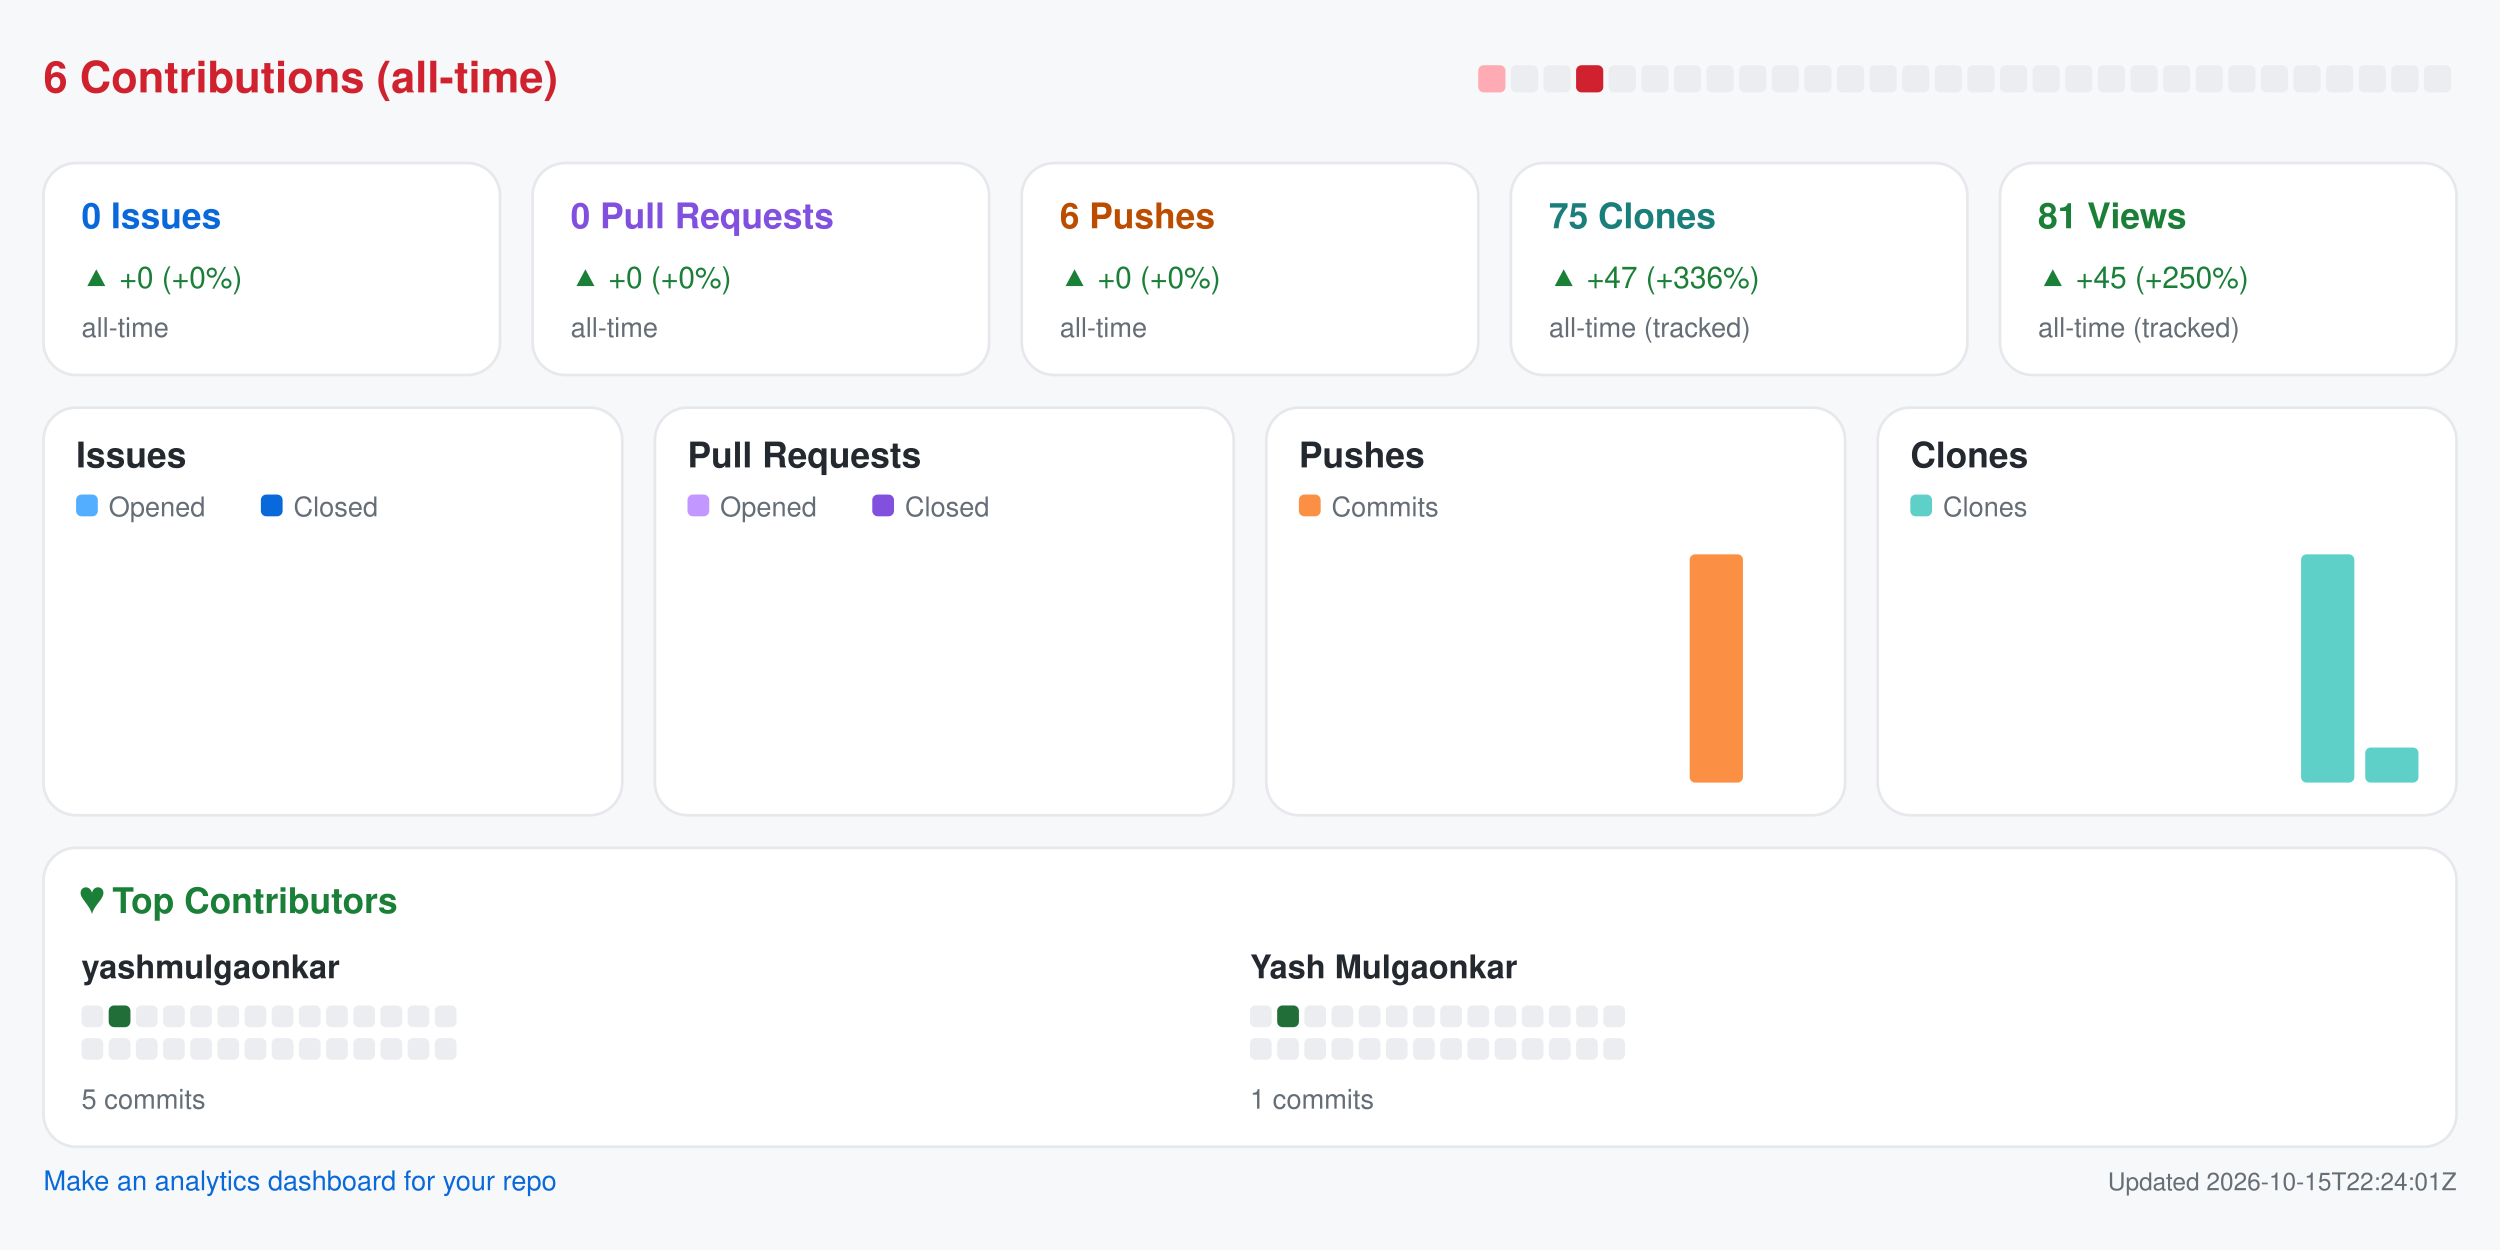
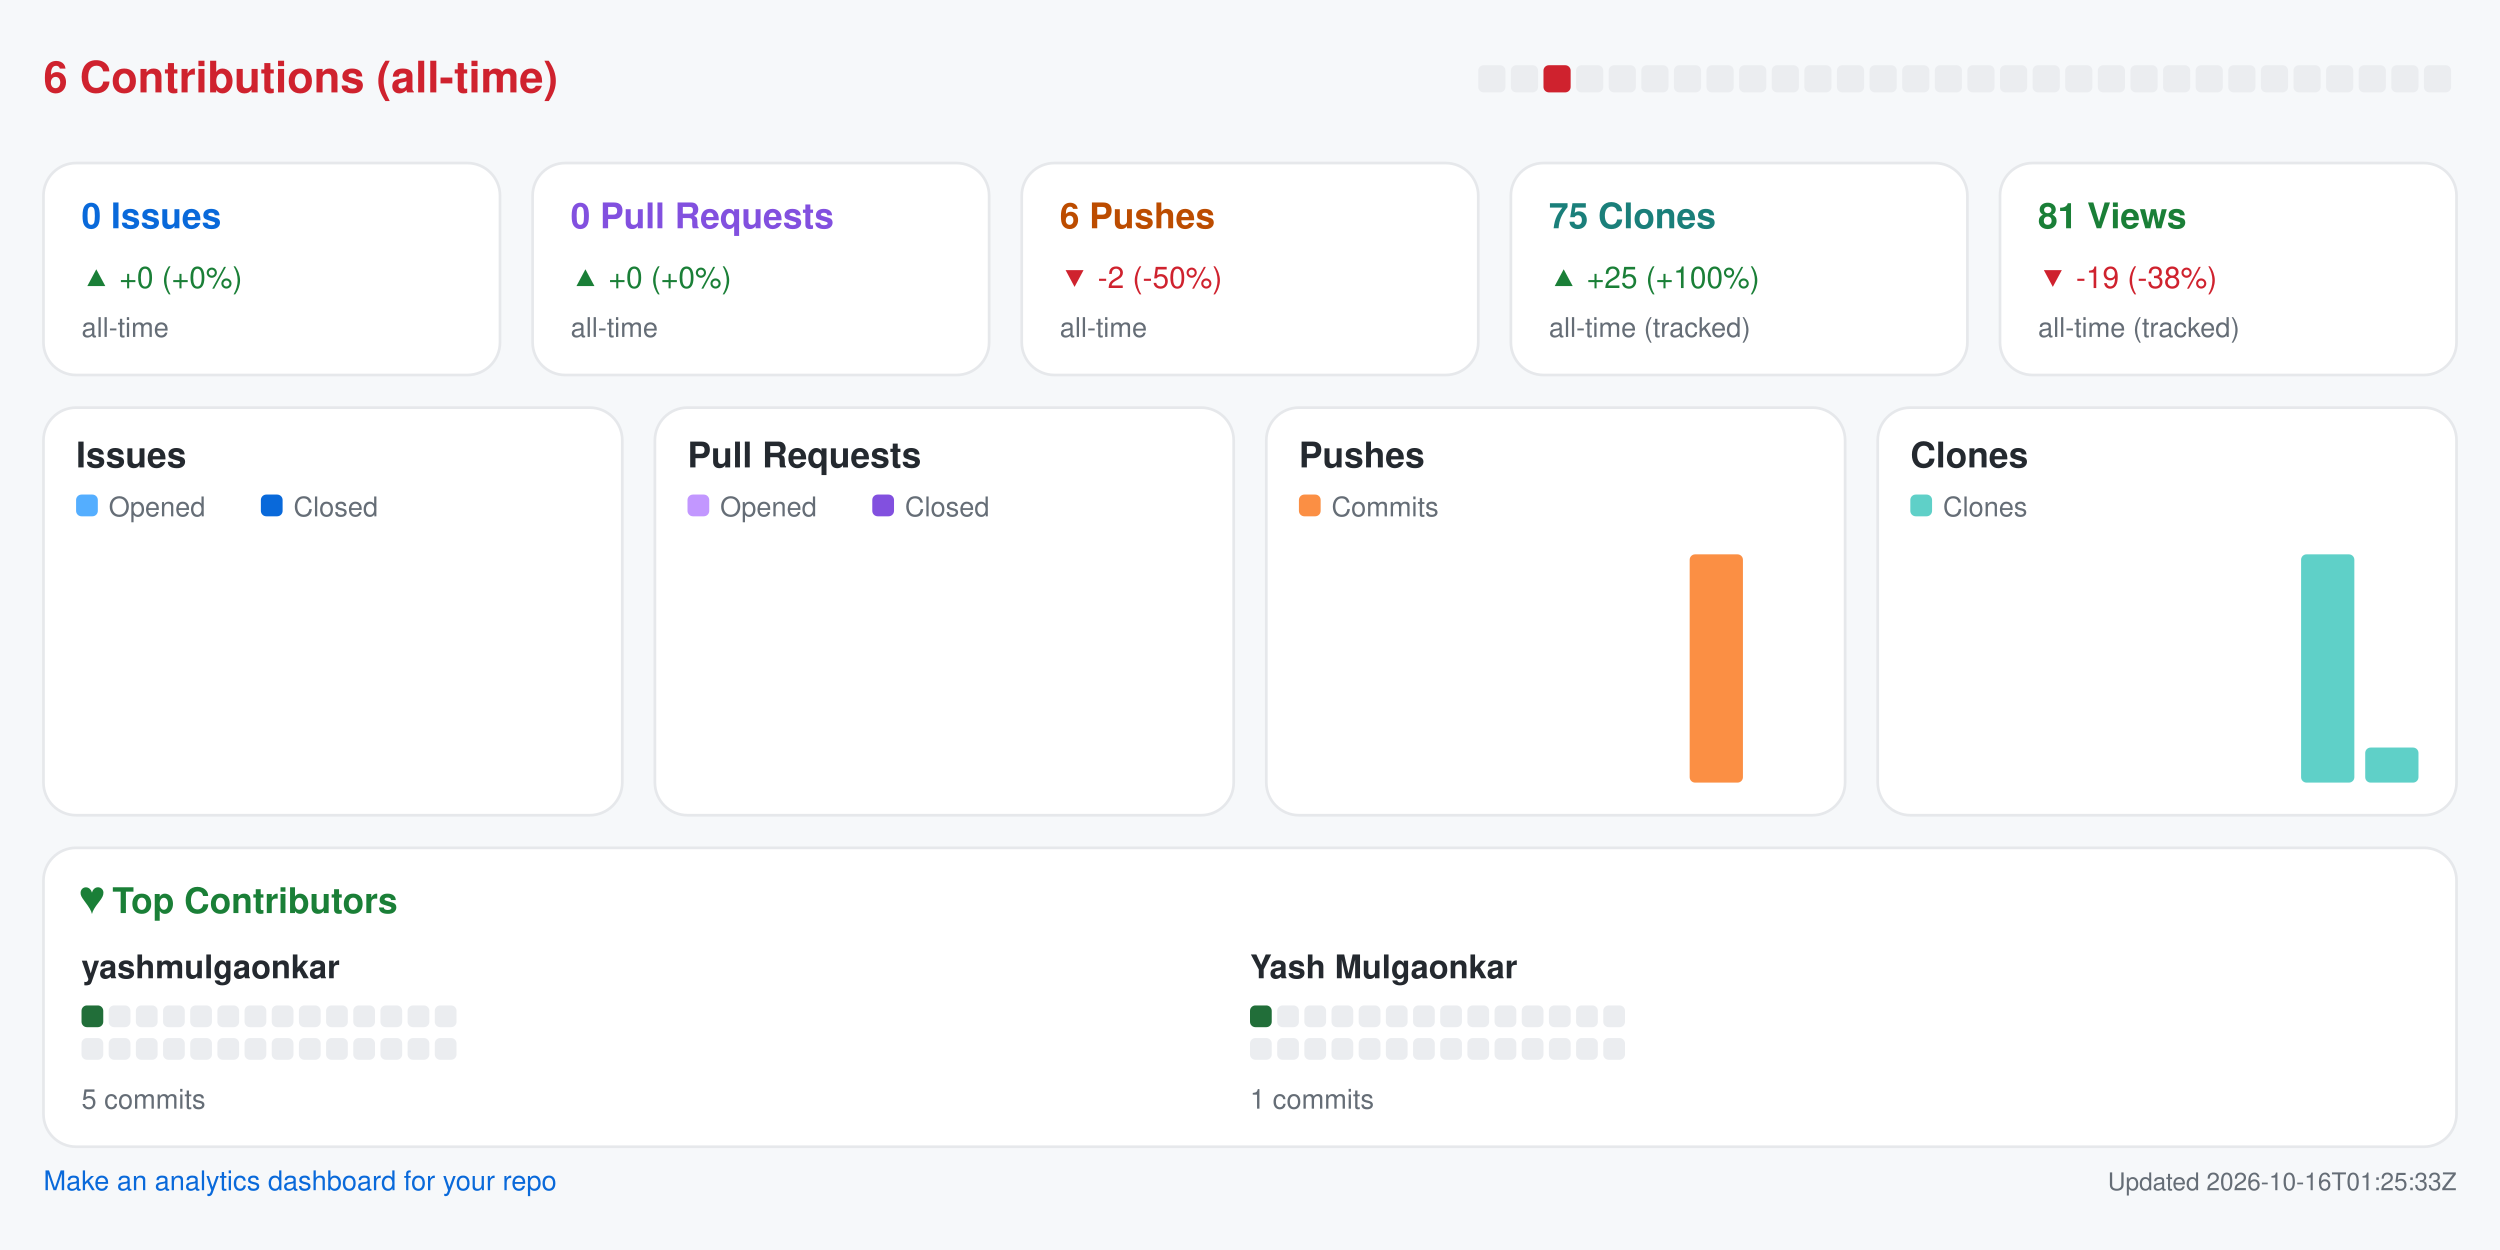
<svg xmlns="http://www.w3.org/2000/svg" width="920" height="460" viewBox="0 0 920 460" role="img" aria-label="Repository analytics for yashmulgaonkar/pi-tools">
  <rect x="0.0" y="0.0" width="920.0" height="460.0" rx="0" fill="#f6f8fa" />
  <text x="16.0" y="34.0" fill="#cf222e" font-size="16" font-family="-apple-system,BlinkMacSystemFont,Segoe UI,Helvetica,Arial,sans-serif" font-weight="600" text-anchor="start">6 Contributions (all-time)</text>
-   <rect x="544.0" y="24.0" width="10.0" height="10.0" rx="2" fill="#ffabb3" />
+   <rect x="544.0" y="24.0" width="10.0" height="10.0" rx="2" fill="#ebedf0" />
  <rect x="556.0" y="24.0" width="10.0" height="10.0" rx="2" fill="#ebedf0" />
-   <rect x="568.0" y="24.0" width="10.0" height="10.0" rx="2" fill="#ebedf0" />
-   <rect x="580.0" y="24.0" width="10.0" height="10.0" rx="2" fill="#cf222e" />
+   <rect x="568.0" y="24.0" width="10.0" height="10.0" rx="2" fill="#cf222e" />
+   <rect x="580.0" y="24.0" width="10.0" height="10.0" rx="2" fill="#ebedf0" />
  <rect x="592.0" y="24.0" width="10.0" height="10.0" rx="2" fill="#ebedf0" />
  <rect x="604.0" y="24.0" width="10.0" height="10.0" rx="2" fill="#ebedf0" />
  <rect x="616.0" y="24.0" width="10.0" height="10.0" rx="2" fill="#ebedf0" />
  <rect x="628.0" y="24.0" width="10.0" height="10.0" rx="2" fill="#ebedf0" />
  <rect x="640.0" y="24.0" width="10.0" height="10.0" rx="2" fill="#ebedf0" />
  <rect x="652.0" y="24.0" width="10.0" height="10.0" rx="2" fill="#ebedf0" />
  <rect x="664.0" y="24.0" width="10.0" height="10.0" rx="2" fill="#ebedf0" />
  <rect x="676.0" y="24.0" width="10.0" height="10.0" rx="2" fill="#ebedf0" />
  <rect x="688.0" y="24.0" width="10.0" height="10.0" rx="2" fill="#ebedf0" />
  <rect x="700.0" y="24.0" width="10.0" height="10.0" rx="2" fill="#ebedf0" />
  <rect x="712.0" y="24.0" width="10.0" height="10.0" rx="2" fill="#ebedf0" />
  <rect x="724.0" y="24.0" width="10.0" height="10.0" rx="2" fill="#ebedf0" />
  <rect x="736.0" y="24.0" width="10.0" height="10.0" rx="2" fill="#ebedf0" />
  <rect x="748.0" y="24.0" width="10.0" height="10.0" rx="2" fill="#ebedf0" />
  <rect x="760.0" y="24.0" width="10.0" height="10.0" rx="2" fill="#ebedf0" />
  <rect x="772.0" y="24.0" width="10.0" height="10.0" rx="2" fill="#ebedf0" />
  <rect x="784.0" y="24.0" width="10.0" height="10.0" rx="2" fill="#ebedf0" />
  <rect x="796.0" y="24.0" width="10.0" height="10.0" rx="2" fill="#ebedf0" />
  <rect x="808.0" y="24.0" width="10.0" height="10.0" rx="2" fill="#ebedf0" />
  <rect x="820.0" y="24.0" width="10.0" height="10.0" rx="2" fill="#ebedf0" />
  <rect x="832.0" y="24.0" width="10.0" height="10.0" rx="2" fill="#ebedf0" />
  <rect x="844.0" y="24.0" width="10.0" height="10.0" rx="2" fill="#ebedf0" />
  <rect x="856.0" y="24.0" width="10.0" height="10.0" rx="2" fill="#ebedf0" />
  <rect x="868.0" y="24.0" width="10.0" height="10.0" rx="2" fill="#ebedf0" />
  <rect x="880.0" y="24.0" width="10.0" height="10.0" rx="2" fill="#ebedf0" />
  <rect x="892.0" y="24.0" width="10.0" height="10.0" rx="2" fill="#ebedf0" />
  <rect x="16.0" y="60.0" width="168.0" height="78.0" rx="12" fill="#ffffff" stroke="#e6e8eb" />
  <text x="30.0" y="84.0" fill="#0969da" font-size="13" font-family="-apple-system,BlinkMacSystemFont,Segoe UI,Helvetica,Arial,sans-serif" font-weight="600" text-anchor="start">0 Issues</text>
  <text x="30.0" y="106.0" fill="#1a7f37" font-size="11" font-family="-apple-system,BlinkMacSystemFont,Segoe UI,Helvetica,Arial,sans-serif" font-weight="400" text-anchor="start">▲ +0 (+0%)</text>
  <text x="30.0" y="124.0" fill="#656d76" font-size="10" font-family="-apple-system,BlinkMacSystemFont,Segoe UI,Helvetica,Arial,sans-serif" font-weight="400" text-anchor="start">all-time</text>
  <rect x="196.0" y="60.0" width="168.0" height="78.0" rx="12" fill="#ffffff" stroke="#e6e8eb" />
  <text x="210.0" y="84.0" fill="#8250df" font-size="13" font-family="-apple-system,BlinkMacSystemFont,Segoe UI,Helvetica,Arial,sans-serif" font-weight="600" text-anchor="start">0 Pull Requests</text>
  <text x="210.0" y="106.0" fill="#1a7f37" font-size="11" font-family="-apple-system,BlinkMacSystemFont,Segoe UI,Helvetica,Arial,sans-serif" font-weight="400" text-anchor="start">▲ +0 (+0%)</text>
  <text x="210.0" y="124.0" fill="#656d76" font-size="10" font-family="-apple-system,BlinkMacSystemFont,Segoe UI,Helvetica,Arial,sans-serif" font-weight="400" text-anchor="start">all-time</text>
  <rect x="376.0" y="60.0" width="168.0" height="78.0" rx="12" fill="#ffffff" stroke="#e6e8eb" />
  <text x="390.0" y="84.0" fill="#bc4c00" font-size="13" font-family="-apple-system,BlinkMacSystemFont,Segoe UI,Helvetica,Arial,sans-serif" font-weight="600" text-anchor="start">6 Pushes</text>
-   <text x="390.0" y="106.0" fill="#1a7f37" font-size="11" font-family="-apple-system,BlinkMacSystemFont,Segoe UI,Helvetica,Arial,sans-serif" font-weight="400" text-anchor="start">▲ +0 (+0%)</text>
+   <text x="390.0" y="106.0" fill="#cf222e" font-size="11" font-family="-apple-system,BlinkMacSystemFont,Segoe UI,Helvetica,Arial,sans-serif" font-weight="400" text-anchor="start">▼ -2 (-50%)</text>
  <text x="390.0" y="124.0" fill="#656d76" font-size="10" font-family="-apple-system,BlinkMacSystemFont,Segoe UI,Helvetica,Arial,sans-serif" font-weight="400" text-anchor="start">all-time</text>
  <rect x="556.0" y="60.0" width="168.0" height="78.0" rx="12" fill="#ffffff" stroke="#e6e8eb" />
  <text x="570.0" y="84.0" fill="#1a7f7a" font-size="13" font-family="-apple-system,BlinkMacSystemFont,Segoe UI,Helvetica,Arial,sans-serif" font-weight="600" text-anchor="start">75 Clones</text>
-   <text x="570.0" y="106.0" fill="#1a7f37" font-size="11" font-family="-apple-system,BlinkMacSystemFont,Segoe UI,Helvetica,Arial,sans-serif" font-weight="400" text-anchor="start">▲ +47 (+336%)</text>
+   <text x="570.0" y="106.0" fill="#1a7f37" font-size="11" font-family="-apple-system,BlinkMacSystemFont,Segoe UI,Helvetica,Arial,sans-serif" font-weight="400" text-anchor="start">▲ +25 (+100%)</text>
  <text x="570.0" y="124.0" fill="#656d76" font-size="10" font-family="-apple-system,BlinkMacSystemFont,Segoe UI,Helvetica,Arial,sans-serif" font-weight="400" text-anchor="start">all-time (tracked)</text>
  <rect x="736.0" y="60.0" width="168.0" height="78.0" rx="12" fill="#ffffff" stroke="#e6e8eb" />
  <text x="750.0" y="84.0" fill="#1a7f37" font-size="13" font-family="-apple-system,BlinkMacSystemFont,Segoe UI,Helvetica,Arial,sans-serif" font-weight="600" text-anchor="start">81 Views</text>
-   <text x="750.0" y="106.0" fill="#1a7f37" font-size="11" font-family="-apple-system,BlinkMacSystemFont,Segoe UI,Helvetica,Arial,sans-serif" font-weight="400" text-anchor="start">▲ +45 (+250%)</text>
+   <text x="750.0" y="106.0" fill="#cf222e" font-size="11" font-family="-apple-system,BlinkMacSystemFont,Segoe UI,Helvetica,Arial,sans-serif" font-weight="400" text-anchor="start">▼ -19 (-38%)</text>
  <text x="750.0" y="124.0" fill="#656d76" font-size="10" font-family="-apple-system,BlinkMacSystemFont,Segoe UI,Helvetica,Arial,sans-serif" font-weight="400" text-anchor="start">all-time (tracked)</text>
  <rect x="16.0" y="150.0" width="213.0" height="150.0" rx="12" fill="#ffffff" stroke="#e6e8eb" />
  <text x="28.0" y="172.0" fill="#24292f" font-size="13" font-family="-apple-system,BlinkMacSystemFont,Segoe UI,Helvetica,Arial,sans-serif" font-weight="600" text-anchor="start">Issues</text>
  <rect x="28.0" y="182.0" width="8.0" height="8.0" rx="2" fill="#54aeff" />
  <text x="40.0" y="190.0" fill="#656d76" font-size="10" font-family="-apple-system,BlinkMacSystemFont,Segoe UI,Helvetica,Arial,sans-serif" font-weight="400" text-anchor="start">Opened</text>
  <rect x="96.0" y="182.0" width="8.0" height="8.0" rx="2" fill="#0969da" />
  <text x="108.0" y="190.0" fill="#656d76" font-size="10" font-family="-apple-system,BlinkMacSystemFont,Segoe UI,Helvetica,Arial,sans-serif" font-weight="400" text-anchor="start">Closed</text>
  <rect x="30.0" y="288.0" width="8.8" height="0.0" rx="2" fill="#54aeff" />
  <rect x="39.8" y="288.0" width="8.8" height="0.0" rx="2" fill="#0969da" />
  <rect x="53.6" y="288.0" width="8.8" height="0.0" rx="2" fill="#54aeff" />
  <rect x="63.4" y="288.0" width="8.8" height="0.0" rx="2" fill="#0969da" />
  <rect x="77.2" y="288.0" width="8.8" height="0.0" rx="2" fill="#54aeff" />
  <rect x="87.1" y="288.0" width="8.8" height="0.0" rx="2" fill="#0969da" />
  <rect x="100.9" y="288.0" width="8.8" height="0.0" rx="2" fill="#54aeff" />
  <rect x="110.7" y="288.0" width="8.8" height="0.0" rx="2" fill="#0969da" />
  <rect x="124.5" y="288.0" width="8.8" height="0.0" rx="2" fill="#54aeff" />
  <rect x="134.3" y="288.0" width="8.8" height="0.0" rx="2" fill="#0969da" />
  <rect x="148.1" y="288.0" width="8.8" height="0.0" rx="2" fill="#54aeff" />
  <rect x="157.9" y="288.0" width="8.8" height="0.0" rx="2" fill="#0969da" />
  <rect x="171.8" y="288.0" width="8.8" height="0.0" rx="2" fill="#54aeff" />
  <rect x="181.6" y="288.0" width="8.8" height="0.0" rx="2" fill="#0969da" />
  <rect x="195.4" y="288.0" width="8.8" height="0.0" rx="2" fill="#54aeff" />
  <rect x="205.2" y="288.0" width="8.8" height="0.0" rx="2" fill="#0969da" />
  <rect x="241.0" y="150.0" width="213.0" height="150.0" rx="12" fill="#ffffff" stroke="#e6e8eb" />
  <text x="253.0" y="172.0" fill="#24292f" font-size="13" font-family="-apple-system,BlinkMacSystemFont,Segoe UI,Helvetica,Arial,sans-serif" font-weight="600" text-anchor="start">Pull Requests</text>
  <rect x="253.0" y="182.0" width="8.0" height="8.0" rx="2" fill="#c297ff" />
  <text x="265.0" y="190.0" fill="#656d76" font-size="10" font-family="-apple-system,BlinkMacSystemFont,Segoe UI,Helvetica,Arial,sans-serif" font-weight="400" text-anchor="start">Opened</text>
  <rect x="321.0" y="182.0" width="8.0" height="8.0" rx="2" fill="#8250df" />
  <text x="333.0" y="190.0" fill="#656d76" font-size="10" font-family="-apple-system,BlinkMacSystemFont,Segoe UI,Helvetica,Arial,sans-serif" font-weight="400" text-anchor="start">Closed</text>
  <rect x="255.0" y="288.0" width="8.8" height="0.0" rx="2" fill="#c297ff" />
  <rect x="264.8" y="288.0" width="8.8" height="0.0" rx="2" fill="#8250df" />
  <rect x="278.6" y="288.0" width="8.8" height="0.0" rx="2" fill="#c297ff" />
  <rect x="288.4" y="288.0" width="8.8" height="0.0" rx="2" fill="#8250df" />
  <rect x="302.2" y="288.0" width="8.8" height="0.0" rx="2" fill="#c297ff" />
  <rect x="312.1" y="288.0" width="8.8" height="0.0" rx="2" fill="#8250df" />
  <rect x="325.9" y="288.0" width="8.8" height="0.0" rx="2" fill="#c297ff" />
  <rect x="335.7" y="288.0" width="8.8" height="0.0" rx="2" fill="#8250df" />
  <rect x="349.5" y="288.0" width="8.8" height="0.0" rx="2" fill="#c297ff" />
  <rect x="359.3" y="288.0" width="8.8" height="0.0" rx="2" fill="#8250df" />
  <rect x="373.1" y="288.0" width="8.8" height="0.0" rx="2" fill="#c297ff" />
  <rect x="382.9" y="288.0" width="8.8" height="0.0" rx="2" fill="#8250df" />
  <rect x="396.8" y="288.0" width="8.8" height="0.0" rx="2" fill="#c297ff" />
  <rect x="406.6" y="288.0" width="8.8" height="0.0" rx="2" fill="#8250df" />
  <rect x="420.4" y="288.0" width="8.8" height="0.0" rx="2" fill="#c297ff" />
  <rect x="430.2" y="288.0" width="8.8" height="0.0" rx="2" fill="#8250df" />
  <rect x="466.0" y="150.0" width="213.0" height="150.0" rx="12" fill="#ffffff" stroke="#e6e8eb" />
  <text x="478.0" y="172.0" fill="#24292f" font-size="13" font-family="-apple-system,BlinkMacSystemFont,Segoe UI,Helvetica,Arial,sans-serif" font-weight="600" text-anchor="start">Pushes</text>
  <rect x="478.0" y="182.0" width="8.0" height="8.0" rx="2" fill="#fb8f44" />
  <text x="490.0" y="190.0" fill="#656d76" font-size="10" font-family="-apple-system,BlinkMacSystemFont,Segoe UI,Helvetica,Arial,sans-serif" font-weight="400" text-anchor="start">Commits</text>
  <rect x="480.0" y="288.0" width="19.6" height="0.0" rx="2" fill="#fb8f44" />
  <rect x="503.6" y="288.0" width="19.6" height="0.0" rx="2" fill="#fb8f44" />
  <rect x="527.2" y="288.0" width="19.6" height="0.0" rx="2" fill="#fb8f44" />
  <rect x="550.9" y="288.0" width="19.6" height="0.0" rx="2" fill="#fb8f44" />
  <rect x="574.5" y="288.0" width="19.6" height="0.0" rx="2" fill="#fb8f44" />
  <rect x="598.1" y="288.0" width="19.6" height="0.0" rx="2" fill="#fb8f44" />
  <rect x="621.8" y="204.0" width="19.6" height="84.0" rx="2" fill="#fb8f44" />
  <rect x="645.4" y="288.0" width="19.6" height="0.0" rx="2" fill="#fb8f44" />
  <rect x="691.0" y="150.0" width="213.0" height="150.0" rx="12" fill="#ffffff" stroke="#e6e8eb" />
  <text x="703.0" y="172.0" fill="#24292f" font-size="13" font-family="-apple-system,BlinkMacSystemFont,Segoe UI,Helvetica,Arial,sans-serif" font-weight="600" text-anchor="start">Clones</text>
  <rect x="703.0" y="182.0" width="8.0" height="8.0" rx="2" fill="#5fd0c8" />
  <text x="715.0" y="190.0" fill="#656d76" font-size="10" font-family="-apple-system,BlinkMacSystemFont,Segoe UI,Helvetica,Arial,sans-serif" font-weight="400" text-anchor="start">Clones</text>
  <rect x="705.0" y="288.0" width="19.6" height="0.0" rx="2" fill="#5fd0c8" />
  <rect x="728.6" y="288.0" width="19.6" height="0.0" rx="2" fill="#5fd0c8" />
  <rect x="752.2" y="288.0" width="19.6" height="0.0" rx="2" fill="#5fd0c8" />
  <rect x="775.9" y="288.0" width="19.6" height="0.0" rx="2" fill="#5fd0c8" />
  <rect x="799.5" y="288.0" width="19.6" height="0.0" rx="2" fill="#5fd0c8" />
  <rect x="823.1" y="288.0" width="19.6" height="0.0" rx="2" fill="#5fd0c8" />
  <rect x="846.8" y="204.0" width="19.6" height="84.0" rx="2" fill="#5fd0c8" />
  <rect x="870.4" y="275.1" width="19.6" height="12.9" rx="2" fill="#5fd0c8" />
  <rect x="16.0" y="312.0" width="888.0" height="110.0" rx="12" fill="#ffffff" stroke="#e6e8eb" />
  <text x="30.0" y="336.0" fill="#1a7f37" font-size="13" font-family="-apple-system,BlinkMacSystemFont,Segoe UI,Helvetica,Arial,sans-serif" font-weight="600" text-anchor="start">♥  Top Contributors</text>
  <text x="30.0" y="360.0" fill="#24292f" font-size="12" font-family="-apple-system,BlinkMacSystemFont,Segoe UI,Helvetica,Arial,sans-serif" font-weight="600" text-anchor="start">yashmulgaonkar</text>
-   <rect x="30.0" y="370.0" width="8.0" height="8.0" rx="2" fill="#ebedf0" />
-   <rect x="40.0" y="370.0" width="8.0" height="8.0" rx="2" fill="#216e39" />
+   <rect x="30.0" y="370.0" width="8.0" height="8.0" rx="2" fill="#216e39" />
+   <rect x="40.0" y="370.0" width="8.0" height="8.0" rx="2" fill="#ebedf0" />
  <rect x="50.0" y="370.0" width="8.0" height="8.0" rx="2" fill="#ebedf0" />
  <rect x="60.0" y="370.0" width="8.0" height="8.0" rx="2" fill="#ebedf0" />
  <rect x="70.0" y="370.0" width="8.0" height="8.0" rx="2" fill="#ebedf0" />
  <rect x="80.0" y="370.0" width="8.0" height="8.0" rx="2" fill="#ebedf0" />
  <rect x="90.0" y="370.0" width="8.0" height="8.0" rx="2" fill="#ebedf0" />
  <rect x="100.0" y="370.0" width="8.0" height="8.0" rx="2" fill="#ebedf0" />
  <rect x="110.0" y="370.0" width="8.0" height="8.0" rx="2" fill="#ebedf0" />
  <rect x="120.0" y="370.0" width="8.0" height="8.0" rx="2" fill="#ebedf0" />
  <rect x="130.0" y="370.0" width="8.0" height="8.0" rx="2" fill="#ebedf0" />
  <rect x="140.0" y="370.0" width="8.0" height="8.0" rx="2" fill="#ebedf0" />
  <rect x="150.0" y="370.0" width="8.0" height="8.0" rx="2" fill="#ebedf0" />
  <rect x="160.0" y="370.0" width="8.0" height="8.0" rx="2" fill="#ebedf0" />
  <rect x="30.0" y="382.0" width="8.0" height="8.0" rx="2" fill="#ebedf0" />
  <rect x="40.0" y="382.0" width="8.0" height="8.0" rx="2" fill="#ebedf0" />
  <rect x="50.0" y="382.0" width="8.0" height="8.0" rx="2" fill="#ebedf0" />
  <rect x="60.0" y="382.0" width="8.0" height="8.0" rx="2" fill="#ebedf0" />
  <rect x="70.0" y="382.0" width="8.0" height="8.0" rx="2" fill="#ebedf0" />
  <rect x="80.0" y="382.0" width="8.0" height="8.0" rx="2" fill="#ebedf0" />
  <rect x="90.0" y="382.0" width="8.0" height="8.0" rx="2" fill="#ebedf0" />
  <rect x="100.0" y="382.0" width="8.0" height="8.0" rx="2" fill="#ebedf0" />
  <rect x="110.0" y="382.0" width="8.0" height="8.0" rx="2" fill="#ebedf0" />
  <rect x="120.0" y="382.0" width="8.0" height="8.0" rx="2" fill="#ebedf0" />
  <rect x="130.0" y="382.0" width="8.0" height="8.0" rx="2" fill="#ebedf0" />
  <rect x="140.0" y="382.0" width="8.0" height="8.0" rx="2" fill="#ebedf0" />
  <rect x="150.0" y="382.0" width="8.0" height="8.0" rx="2" fill="#ebedf0" />
  <rect x="160.0" y="382.0" width="8.0" height="8.0" rx="2" fill="#ebedf0" />
  <text x="30.0" y="408.0" fill="#656d76" font-size="10" font-family="-apple-system,BlinkMacSystemFont,Segoe UI,Helvetica,Arial,sans-serif" font-weight="400" text-anchor="start">5 commits</text>
  <text x="460.0" y="360.0" fill="#24292f" font-size="12" font-family="-apple-system,BlinkMacSystemFont,Segoe UI,Helvetica,Arial,sans-serif" font-weight="600" text-anchor="start">Yash Mulgaonkar</text>
-   <rect x="460.0" y="370.0" width="8.0" height="8.0" rx="2" fill="#ebedf0" />
-   <rect x="470.0" y="370.0" width="8.0" height="8.0" rx="2" fill="#216e39" />
+   <rect x="460.0" y="370.0" width="8.0" height="8.0" rx="2" fill="#216e39" />
+   <rect x="470.0" y="370.0" width="8.0" height="8.0" rx="2" fill="#ebedf0" />
  <rect x="480.0" y="370.0" width="8.0" height="8.0" rx="2" fill="#ebedf0" />
  <rect x="490.0" y="370.0" width="8.0" height="8.0" rx="2" fill="#ebedf0" />
  <rect x="500.0" y="370.0" width="8.0" height="8.0" rx="2" fill="#ebedf0" />
  <rect x="510.0" y="370.0" width="8.0" height="8.0" rx="2" fill="#ebedf0" />
  <rect x="520.0" y="370.0" width="8.0" height="8.0" rx="2" fill="#ebedf0" />
  <rect x="530.0" y="370.0" width="8.0" height="8.0" rx="2" fill="#ebedf0" />
  <rect x="540.0" y="370.0" width="8.0" height="8.0" rx="2" fill="#ebedf0" />
  <rect x="550.0" y="370.0" width="8.0" height="8.0" rx="2" fill="#ebedf0" />
  <rect x="560.0" y="370.0" width="8.0" height="8.0" rx="2" fill="#ebedf0" />
  <rect x="570.0" y="370.0" width="8.0" height="8.0" rx="2" fill="#ebedf0" />
  <rect x="580.0" y="370.0" width="8.0" height="8.0" rx="2" fill="#ebedf0" />
  <rect x="590.0" y="370.0" width="8.0" height="8.0" rx="2" fill="#ebedf0" />
  <rect x="460.0" y="382.0" width="8.0" height="8.0" rx="2" fill="#ebedf0" />
  <rect x="470.0" y="382.0" width="8.0" height="8.0" rx="2" fill="#ebedf0" />
  <rect x="480.0" y="382.0" width="8.0" height="8.0" rx="2" fill="#ebedf0" />
  <rect x="490.0" y="382.0" width="8.0" height="8.0" rx="2" fill="#ebedf0" />
  <rect x="500.0" y="382.0" width="8.0" height="8.0" rx="2" fill="#ebedf0" />
  <rect x="510.0" y="382.0" width="8.0" height="8.0" rx="2" fill="#ebedf0" />
  <rect x="520.0" y="382.0" width="8.0" height="8.0" rx="2" fill="#ebedf0" />
  <rect x="530.0" y="382.0" width="8.0" height="8.0" rx="2" fill="#ebedf0" />
  <rect x="540.0" y="382.0" width="8.0" height="8.0" rx="2" fill="#ebedf0" />
  <rect x="550.0" y="382.0" width="8.0" height="8.0" rx="2" fill="#ebedf0" />
  <rect x="560.0" y="382.0" width="8.0" height="8.0" rx="2" fill="#ebedf0" />
  <rect x="570.0" y="382.0" width="8.0" height="8.0" rx="2" fill="#ebedf0" />
  <rect x="580.0" y="382.0" width="8.0" height="8.0" rx="2" fill="#ebedf0" />
  <rect x="590.0" y="382.0" width="8.0" height="8.0" rx="2" fill="#ebedf0" />
  <text x="460.0" y="408.0" fill="#656d76" font-size="10" font-family="-apple-system,BlinkMacSystemFont,Segoe UI,Helvetica,Arial,sans-serif" font-weight="400" text-anchor="start">1 commits</text>
  <a href="https://github.com/yashmulgaonkar/repo-analytics" target="_blank" rel="noopener noreferrer">
    <text x="16.0" y="438.0" fill="#0969da" font-size="10" font-family="-apple-system,BlinkMacSystemFont,Segoe UI,Helvetica,Arial,sans-serif" font-weight="400" text-anchor="start">Make an analytics dashboard for your repo</text>
  </a>
-   <text x="904.0" y="438.0" fill="#656d76" font-size="9" font-family="-apple-system,BlinkMacSystemFont,Segoe UI,Helvetica,Arial,sans-serif" font-weight="400" text-anchor="end">Updated 2026-10-15T22:24:01Z</text>
+   <text x="904.0" y="438.0" fill="#656d76" font-size="9" font-family="-apple-system,BlinkMacSystemFont,Segoe UI,Helvetica,Arial,sans-serif" font-weight="400" text-anchor="end">Updated 2026-10-16T01:25:33Z</text>
</svg>
